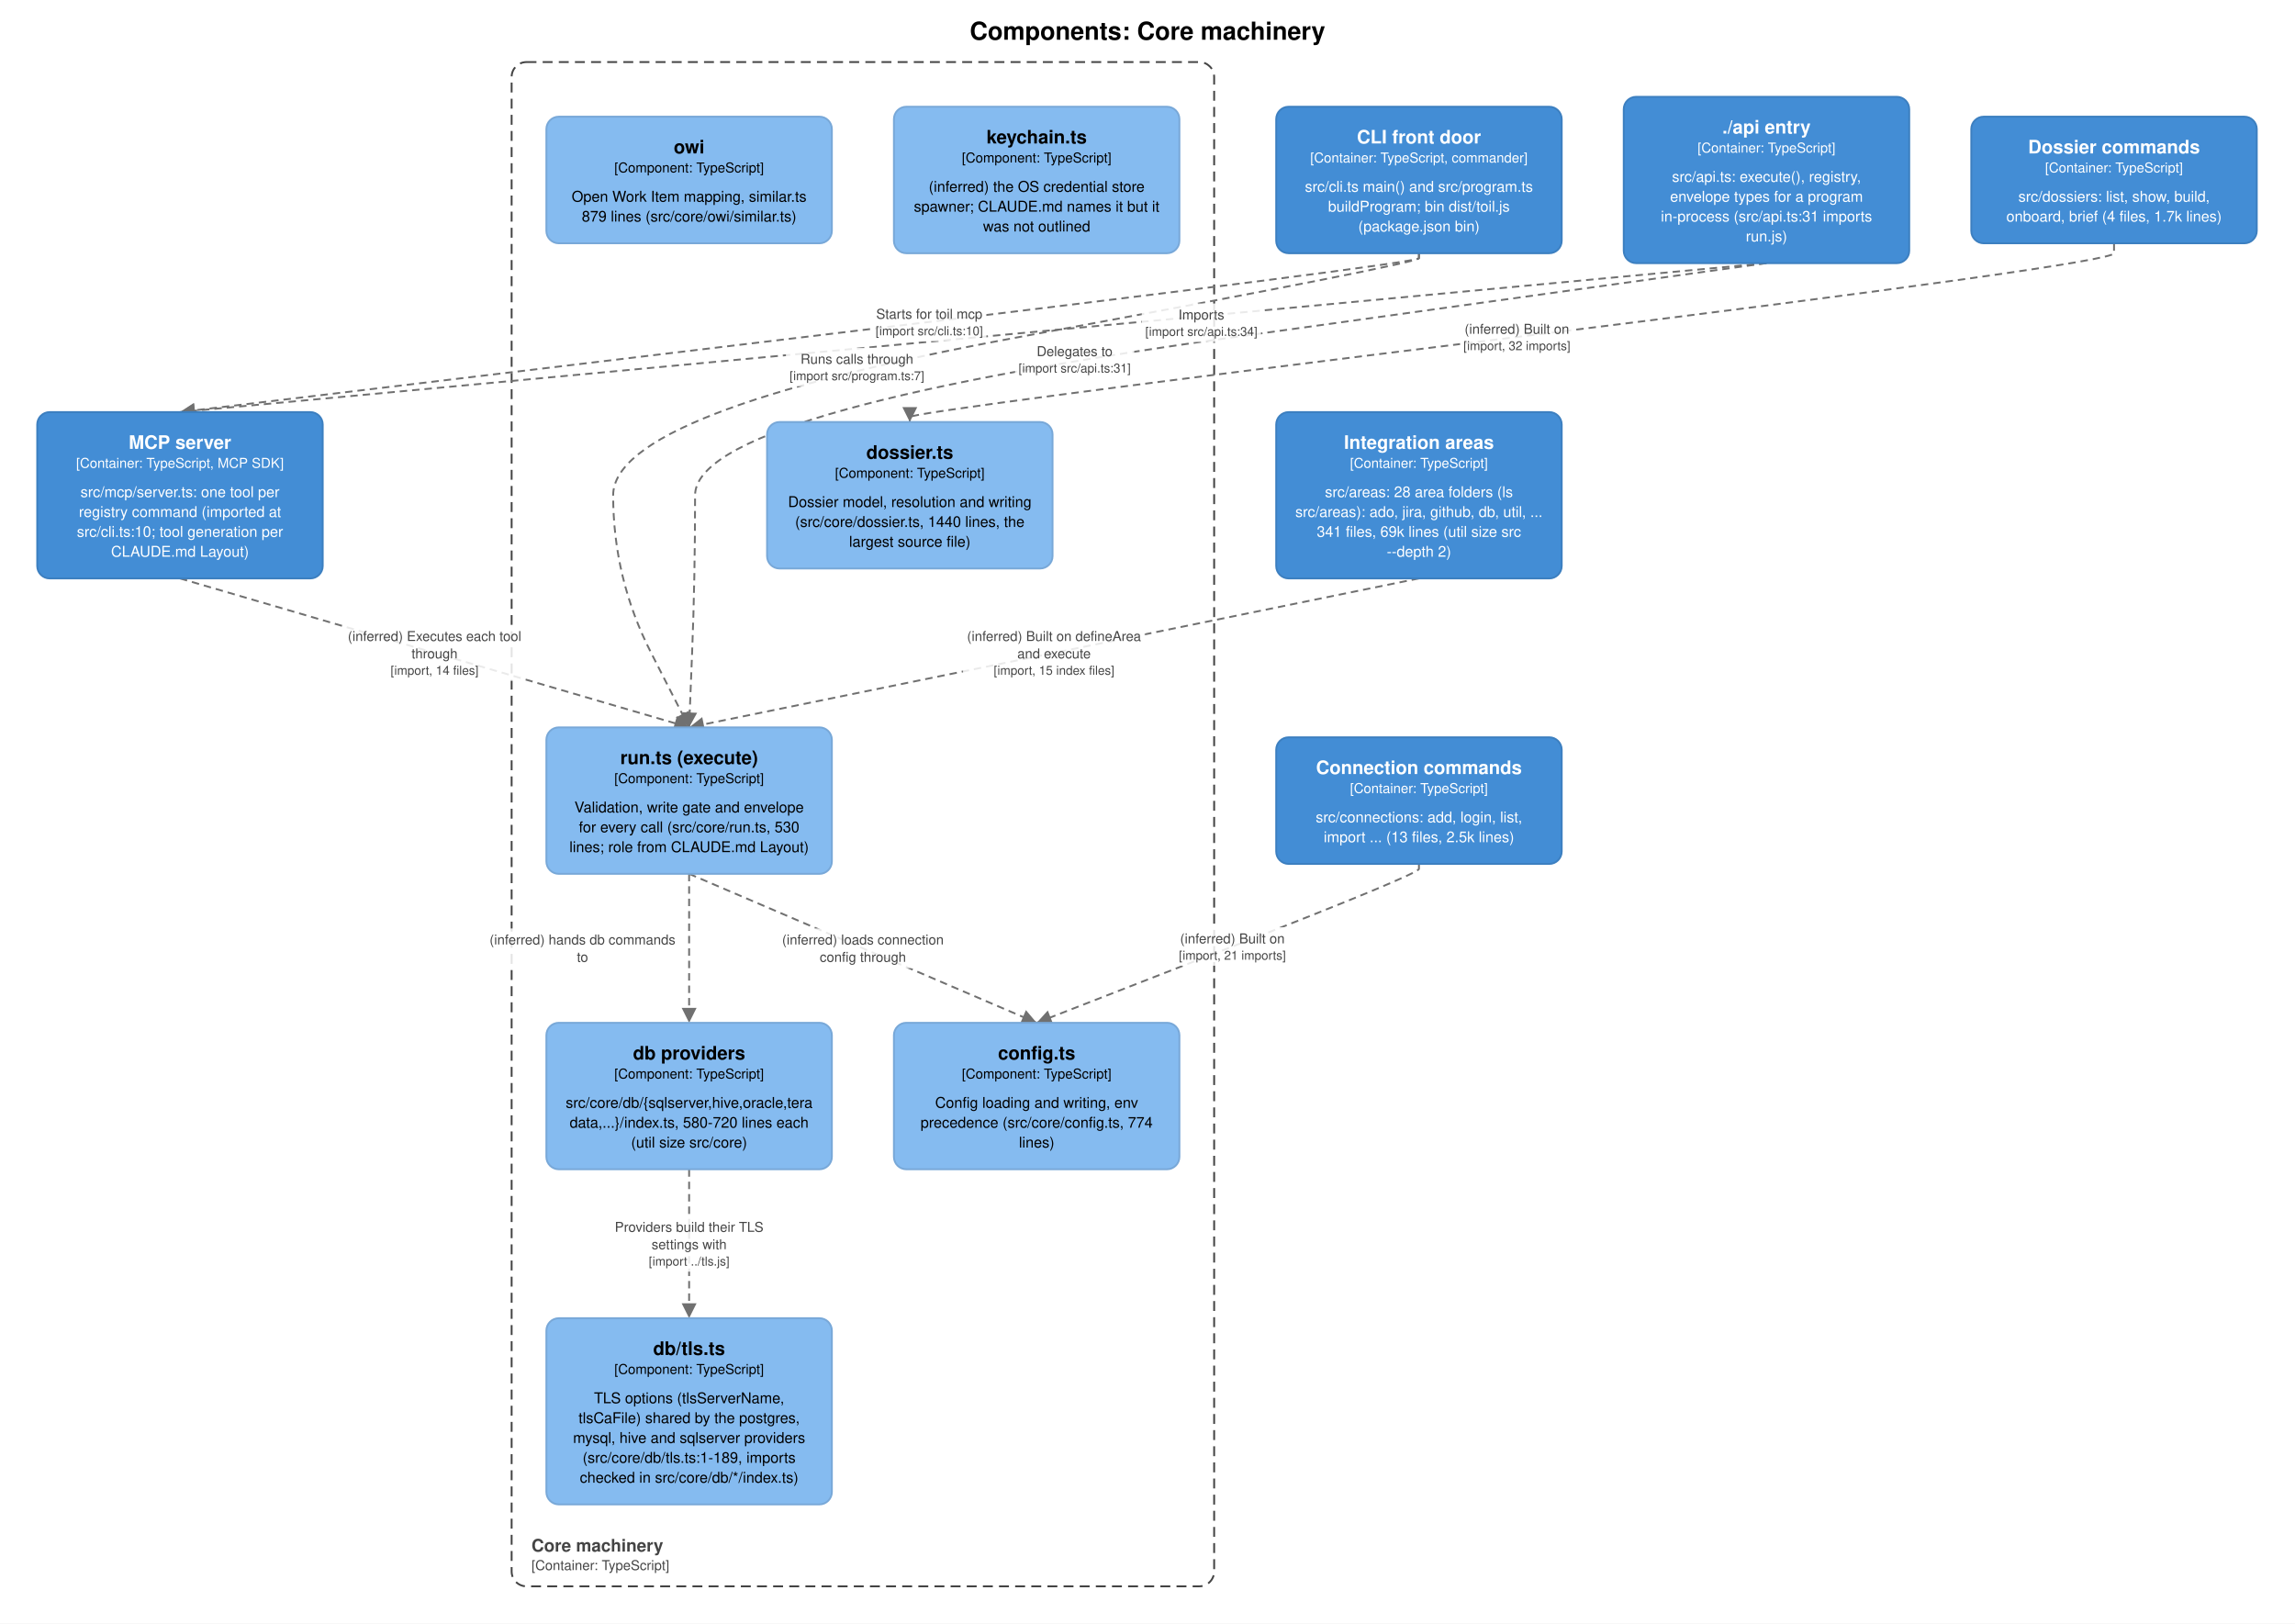
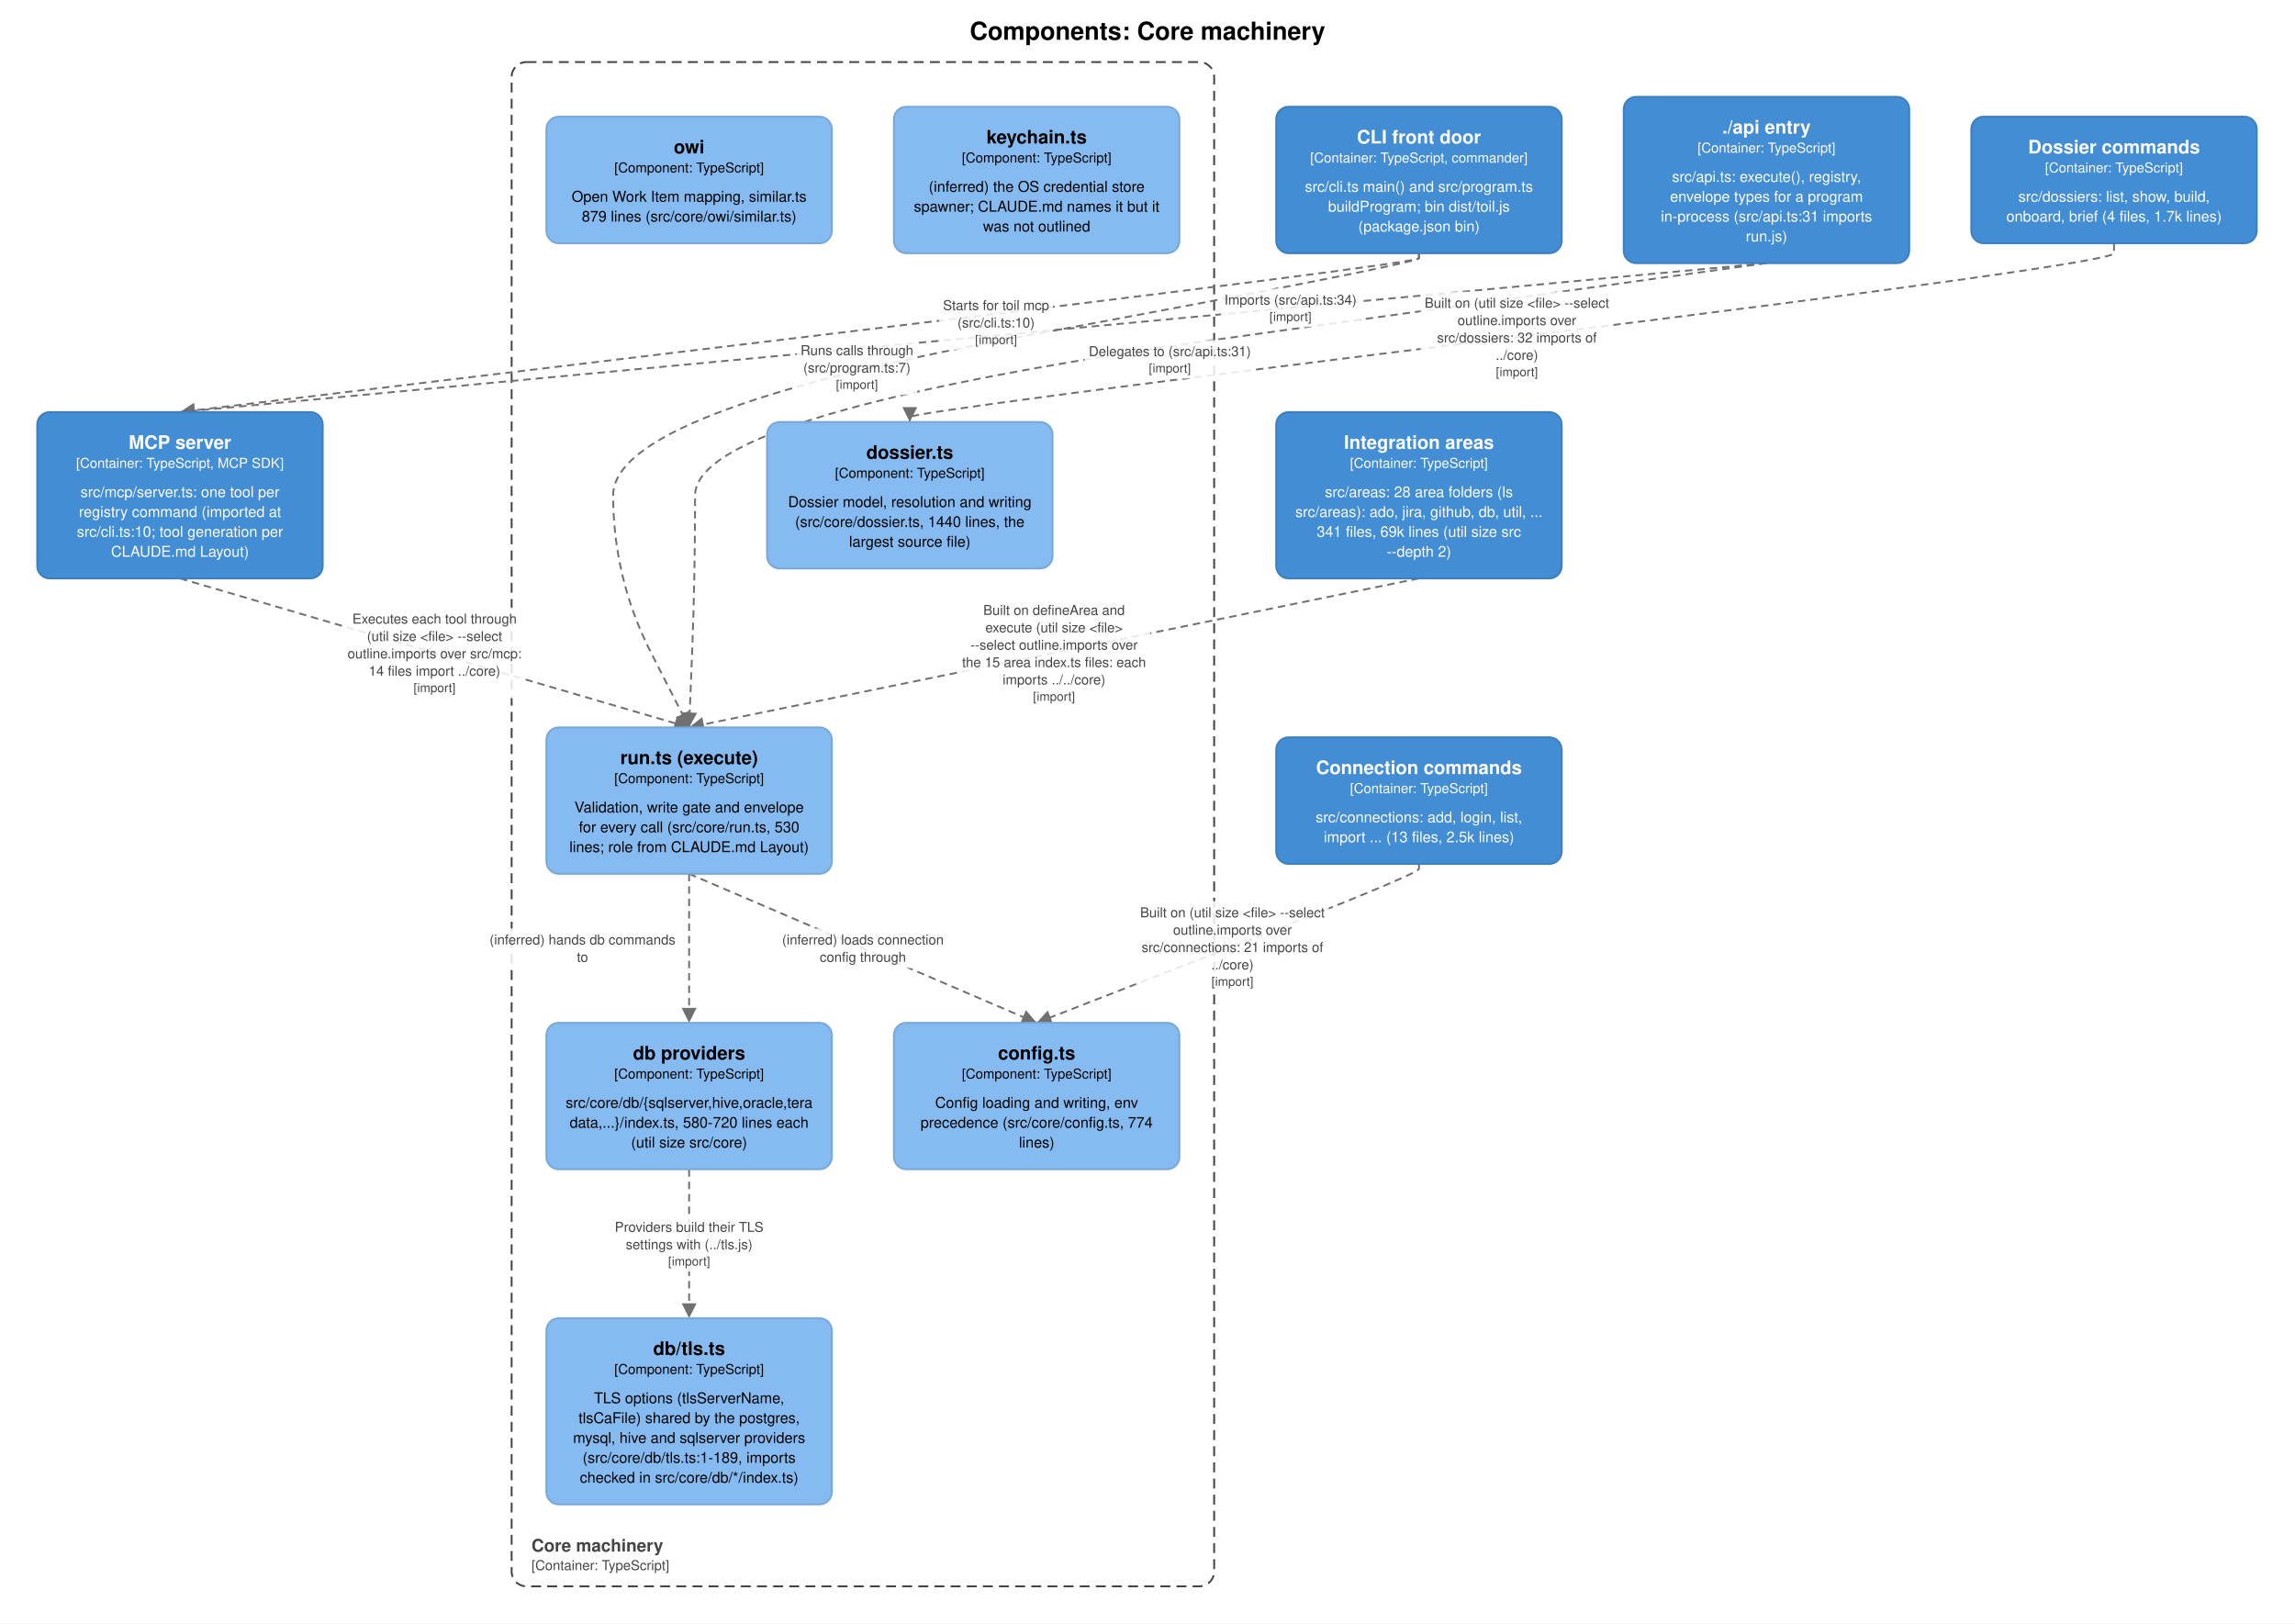
<svg xmlns="http://www.w3.org/2000/svg" width="1849" height="1308" viewBox="0 0 1849 1308" font-family="Helvetica, Arial, sans-serif">
  <defs>
    <marker id="arrow" viewBox="0 0 10 10" refX="10" refY="5" markerWidth="8" markerHeight="8" orient="auto-start-reverse">
      <path d="M0,0 L10,5 L0,10 z" fill="#707070" />
    </marker>
  </defs>
  <rect width="100%" height="100%" fill="#ffffff" />
  <text x="924.5" y="32" font-size="20" font-weight="bold" text-anchor="middle" fill="#000000">Components: Core machinery</text>
  <g class="c4-boundary">
    <rect x="412.2" y="50" width="566" height="1228" rx="12" fill="none" stroke="#444444" stroke-width="1.5" stroke-dasharray="8 5" />
    <text x="428.2" y="1250" font-size="14" font-weight="bold" text-anchor="start" fill="#444444">Core machinery</text>
    <text x="428.2" y="1264.9" font-size="11" text-anchor="start" fill="#444444">[Container: TypeScript]</text>
  </g>
  <g class="c4-relationships">
    <path d="M1143.2,204 L1143.2,208 Q1143.2,212 818.6,272 L818.6,272 Q494,332 494,399 L494,399 Q494,466 524.6,526 L555.2,586" fill="none" stroke="#707070" stroke-width="1.5" stroke-dasharray="6 4" marker-end="url(#arrow)" />
    <path d="M1143.2,204 L1143.2,208 Q1143.2,212 644.1,272 L145,332" fill="none" stroke="#707070" stroke-width="1.5" stroke-dasharray="6 4" marker-end="url(#arrow)" />
    <path d="M145,466 L555.2,586" fill="none" stroke="#707070" stroke-width="1.5" stroke-dasharray="6 4" marker-end="url(#arrow)" />
    <path d="M1423.2,212 L991.6,272 Q560,332 560,399 L560,399 Q560,466 557.6,526 L555.2,586" fill="none" stroke="#707070" stroke-width="1.5" stroke-dasharray="6 4" marker-end="url(#arrow)" />
    <path d="M1423.2,212 L145,332" fill="none" stroke="#707070" stroke-width="1.5" stroke-dasharray="6 4" marker-end="url(#arrow)" />
    <path d="M1143.2,466 L555.2,586" fill="none" stroke="#707070" stroke-width="1.5" stroke-dasharray="6 4" marker-end="url(#arrow)" />
    <path d="M1703.2,196 L1703.2,204 Q1703.2,212 1218.1,272 L1218.1,272 Q733,332 733,336 L733,340" fill="none" stroke="#707070" stroke-width="1.5" stroke-dasharray="6 4" marker-end="url(#arrow)" />
    <path d="M1143.2,696 L1143.2,700 Q1143.2,704 989.2,764 L835.2,824" fill="none" stroke="#707070" stroke-width="1.5" stroke-dasharray="6 4" marker-end="url(#arrow)" />
    <path d="M555.2,704 L835.2,824" fill="none" stroke="#707070" stroke-width="1.5" stroke-dasharray="6 4" marker-end="url(#arrow)" />
    <path d="M555.2,704 L555.2,824" fill="none" stroke="#707070" stroke-width="1.5" stroke-dasharray="6 4" marker-end="url(#arrow)" />
    <path d="M555.2,942 L555.2,1062" fill="none" stroke="#707070" stroke-width="1.5" stroke-dasharray="6 4" marker-end="url(#arrow)" />
  </g>
  <g id="cli" class="c4-container">
    <rect x="1028.2" y="86" width="230" height="118" rx="10" fill="#438dd5" stroke="#3c7fc0" stroke-width="1.5" />
    <text x="1143.2" y="115.6" font-size="15" font-weight="bold" text-anchor="middle" fill="#ffffff">CLI front door</text>
    <text x="1143.2" y="130.9" font-size="11" text-anchor="middle" fill="#ffffff">[Container: TypeScript, commander]</text>
    <text x="1143.2" y="154.5" font-size="12" text-anchor="middle" fill="#ffffff">src/cli.ts main() and src/program.ts</text>
    <text x="1143.2" y="170.5" font-size="12" text-anchor="middle" fill="#ffffff">buildProgram; bin dist/toil.js</text>
    <text x="1143.2" y="186.5" font-size="12" text-anchor="middle" fill="#ffffff">(package.json bin)</text>
  </g>
  <g id="mcp" class="c4-container">
    <rect x="30" y="332" width="230" height="134" rx="10" fill="#438dd5" stroke="#3c7fc0" stroke-width="1.5" />
    <text x="145" y="361.6" font-size="15" font-weight="bold" text-anchor="middle" fill="#ffffff">MCP server</text>
    <text x="145" y="376.9" font-size="11" text-anchor="middle" fill="#ffffff">[Container: TypeScript, MCP SDK]</text>
    <text x="145" y="400.5" font-size="12" text-anchor="middle" fill="#ffffff">src/mcp/server.ts: one tool per</text>
    <text x="145" y="416.5" font-size="12" text-anchor="middle" fill="#ffffff">registry command (imported at</text>
    <text x="145" y="432.5" font-size="12" text-anchor="middle" fill="#ffffff">src/cli.ts:10; tool generation per</text>
    <text x="145" y="448.5" font-size="12" text-anchor="middle" fill="#ffffff">CLAUDE.md Layout)</text>
  </g>
  <g id="api" class="c4-container">
    <rect x="1308.2" y="78" width="230" height="134" rx="10" fill="#438dd5" stroke="#3c7fc0" stroke-width="1.5" />
    <text x="1423.2" y="107.6" font-size="15" font-weight="bold" text-anchor="middle" fill="#ffffff">./api entry</text>
    <text x="1423.2" y="122.9" font-size="11" text-anchor="middle" fill="#ffffff">[Container: TypeScript]</text>
    <text x="1423.2" y="146.5" font-size="12" text-anchor="middle" fill="#ffffff">src/api.ts: execute(), registry,</text>
    <text x="1423.2" y="162.5" font-size="12" text-anchor="middle" fill="#ffffff">envelope types for a program</text>
    <text x="1423.2" y="178.5" font-size="12" text-anchor="middle" fill="#ffffff">in-process (src/api.ts:31 imports</text>
    <text x="1423.2" y="194.5" font-size="12" text-anchor="middle" fill="#ffffff">run.js)</text>
  </g>
  <g id="areas" class="c4-container">
    <rect x="1028.2" y="332" width="230" height="134" rx="10" fill="#438dd5" stroke="#3c7fc0" stroke-width="1.5" />
    <text x="1143.2" y="361.6" font-size="15" font-weight="bold" text-anchor="middle" fill="#ffffff">Integration areas</text>
    <text x="1143.2" y="376.9" font-size="11" text-anchor="middle" fill="#ffffff">[Container: TypeScript]</text>
    <text x="1143.2" y="400.5" font-size="12" text-anchor="middle" fill="#ffffff">src/areas: 28 area folders (ls</text>
    <text x="1143.2" y="416.5" font-size="12" text-anchor="middle" fill="#ffffff">src/areas): ado, jira, github, db, util, ...</text>
    <text x="1143.2" y="432.5" font-size="12" text-anchor="middle" fill="#ffffff">341 files, 69k lines (util size src</text>
    <text x="1143.2" y="448.5" font-size="12" text-anchor="middle" fill="#ffffff">--depth 2)</text>
  </g>
  <g id="dossiers" class="c4-container">
    <rect x="1588.2" y="94" width="230" height="102" rx="10" fill="#438dd5" stroke="#3c7fc0" stroke-width="1.5" />
    <text x="1703.2" y="123.6" font-size="15" font-weight="bold" text-anchor="middle" fill="#ffffff">Dossier commands</text>
    <text x="1703.2" y="138.9" font-size="11" text-anchor="middle" fill="#ffffff">[Container: TypeScript]</text>
    <text x="1703.2" y="162.5" font-size="12" text-anchor="middle" fill="#ffffff">src/dossiers: list, show, build,</text>
    <text x="1703.2" y="178.5" font-size="12" text-anchor="middle" fill="#ffffff">onboard, brief (4 files, 1.7k lines)</text>
  </g>
  <g id="connections" class="c4-container">
    <rect x="1028.2" y="594" width="230" height="102" rx="10" fill="#438dd5" stroke="#3c7fc0" stroke-width="1.5" />
    <text x="1143.2" y="623.6" font-size="15" font-weight="bold" text-anchor="middle" fill="#ffffff">Connection commands</text>
    <text x="1143.2" y="638.9" font-size="11" text-anchor="middle" fill="#ffffff">[Container: TypeScript]</text>
    <text x="1143.2" y="662.5" font-size="12" text-anchor="middle" fill="#ffffff">src/connections: add, login, list,</text>
    <text x="1143.2" y="678.5" font-size="12" text-anchor="middle" fill="#ffffff">import ... (13 files, 2.5k lines)</text>
  </g>
  <g id="core_run" class="c4-component">
    <rect x="440.2" y="586" width="230" height="118" rx="10" fill="#85bbf0" stroke="#78a8d8" stroke-width="1.5" />
    <text x="555.2" y="615.6" font-size="15" font-weight="bold" text-anchor="middle" fill="#000000">run.ts (execute)</text>
    <text x="555.2" y="630.9" font-size="11" text-anchor="middle" fill="#000000">[Component: TypeScript]</text>
    <text x="555.2" y="654.5" font-size="12" text-anchor="middle" fill="#000000">Validation, write gate and envelope</text>
    <text x="555.2" y="670.5" font-size="12" text-anchor="middle" fill="#000000">for every call (src/core/run.ts, 530</text>
    <text x="555.2" y="686.5" font-size="12" text-anchor="middle" fill="#000000">lines; role from CLAUDE.md Layout)</text>
  </g>
  <g id="core_config" class="c4-component">
    <rect x="720.2" y="824" width="230" height="118" rx="10" fill="#85bbf0" stroke="#78a8d8" stroke-width="1.5" />
    <text x="835.2" y="853.6" font-size="15" font-weight="bold" text-anchor="middle" fill="#000000">config.ts</text>
    <text x="835.2" y="868.9" font-size="11" text-anchor="middle" fill="#000000">[Component: TypeScript]</text>
    <text x="835.2" y="892.5" font-size="12" text-anchor="middle" fill="#000000">Config loading and writing, env</text>
    <text x="835.2" y="908.5" font-size="12" text-anchor="middle" fill="#000000">precedence (src/core/config.ts, 774</text>
    <text x="835.2" y="924.5" font-size="12" text-anchor="middle" fill="#000000">lines)</text>
  </g>
  <g id="core_dossier" class="c4-component">
    <rect x="618" y="340" width="230" height="118" rx="10" fill="#85bbf0" stroke="#78a8d8" stroke-width="1.5" />
    <text x="733" y="369.6" font-size="15" font-weight="bold" text-anchor="middle" fill="#000000">dossier.ts</text>
    <text x="733" y="384.9" font-size="11" text-anchor="middle" fill="#000000">[Component: TypeScript]</text>
    <text x="733" y="408.5" font-size="12" text-anchor="middle" fill="#000000">Dossier model, resolution and writing</text>
    <text x="733" y="424.5" font-size="12" text-anchor="middle" fill="#000000">(src/core/dossier.ts, 1440 lines, the</text>
    <text x="733" y="440.5" font-size="12" text-anchor="middle" fill="#000000">largest source file)</text>
  </g>
  <g id="core_db" class="c4-component">
    <rect x="440.2" y="824" width="230" height="118" rx="10" fill="#85bbf0" stroke="#78a8d8" stroke-width="1.5" />
    <text x="555.2" y="853.6" font-size="15" font-weight="bold" text-anchor="middle" fill="#000000">db providers</text>
    <text x="555.2" y="868.9" font-size="11" text-anchor="middle" fill="#000000">[Component: TypeScript]</text>
    <text x="555.2" y="892.5" font-size="12" text-anchor="middle" fill="#000000">src/core/db/{sqlserver,hive,oracle,tera</text>
    <text x="555.2" y="908.5" font-size="12" text-anchor="middle" fill="#000000">data,...}/index.ts, 580-720 lines each</text>
    <text x="555.2" y="924.5" font-size="12" text-anchor="middle" fill="#000000">(util size src/core)</text>
  </g>
  <g id="core_owi" class="c4-component">
    <rect x="440.2" y="94" width="230" height="102" rx="10" fill="#85bbf0" stroke="#78a8d8" stroke-width="1.5" />
    <text x="555.2" y="123.6" font-size="15" font-weight="bold" text-anchor="middle" fill="#000000">owi</text>
    <text x="555.2" y="138.9" font-size="11" text-anchor="middle" fill="#000000">[Component: TypeScript]</text>
    <text x="555.2" y="162.5" font-size="12" text-anchor="middle" fill="#000000">Open Work Item mapping, similar.ts</text>
    <text x="555.2" y="178.5" font-size="12" text-anchor="middle" fill="#000000">879 lines (src/core/owi/similar.ts)</text>
  </g>
  <g id="core_keychain" class="c4-component">
    <rect x="720.2" y="86" width="230" height="118" rx="10" fill="#85bbf0" stroke="#78a8d8" stroke-width="1.5" />
    <text x="835.2" y="115.6" font-size="15" font-weight="bold" text-anchor="middle" fill="#000000">keychain.ts</text>
    <text x="835.2" y="130.9" font-size="11" text-anchor="middle" fill="#000000">[Component: TypeScript]</text>
    <text x="835.2" y="154.5" font-size="12" text-anchor="middle" fill="#000000">(inferred) the OS credential store</text>
    <text x="835.2" y="170.5" font-size="12" text-anchor="middle" fill="#000000">spawner; CLAUDE.md names it but it</text>
    <text x="835.2" y="186.5" font-size="12" text-anchor="middle" fill="#000000">was not outlined</text>
  </g>
  <g id="core_tls" class="c4-component">
    <rect x="440.2" y="1062" width="230" height="150" rx="10" fill="#85bbf0" stroke="#78a8d8" stroke-width="1.5" />
    <text x="555.2" y="1091.6" font-size="15" font-weight="bold" text-anchor="middle" fill="#000000">db/tls.ts</text>
    <text x="555.2" y="1106.9" font-size="11" text-anchor="middle" fill="#000000">[Component: TypeScript]</text>
    <text x="555.2" y="1130.5" font-size="12" text-anchor="middle" fill="#000000">TLS options (tlsServerName,</text>
    <text x="555.2" y="1146.5" font-size="12" text-anchor="middle" fill="#000000">tlsCaFile) shared by the postgres,</text>
    <text x="555.2" y="1162.5" font-size="12" text-anchor="middle" fill="#000000">mysql, hive and sqlserver providers</text>
    <text x="555.2" y="1178.5" font-size="12" text-anchor="middle" fill="#000000">(src/core/db/tls.ts:1-189, imports</text>
    <text x="555.2" y="1194.5" font-size="12" text-anchor="middle" fill="#000000">checked in src/core/db/*/index.ts)</text>
  </g>
  <g class="c4-labels">
-     <rect x="633.2" y="280.2" width="114.4" height="31" fill="#ffffff" fill-opacity="0.85" />
-     <text x="690.4" y="293.1" font-size="11" text-anchor="middle" fill="#444444">Runs calls through</text>
-     <text x="690.4" y="306.3" font-size="10" text-anchor="middle" fill="#444444">[import src/program.ts:7]</text>
-     <rect x="702.6" y="243.9" width="92.1" height="31" fill="#ffffff" fill-opacity="0.85" />
-     <text x="748.7" y="256.8" font-size="11" text-anchor="middle" fill="#444444">Starts for toil mcp</text>
-     <text x="748.7" y="270.1" font-size="10" text-anchor="middle" fill="#444444">[import src/cli.ts:10]</text>
-     <rect x="276.8" y="503.5" width="146.6" height="45" fill="#ffffff" fill-opacity="0.85" />
-     <text x="350.1" y="516.4" font-size="11" text-anchor="middle" fill="#444444">(inferred) Executes each tool</text>
-     <text x="350.1" y="530.4" font-size="11" text-anchor="middle" fill="#444444">through</text>
-     <text x="350.1" y="543.6" font-size="10" text-anchor="middle" fill="#444444">[import, 14 files]</text>
-     <rect x="817.8" y="274" width="96" height="31" fill="#ffffff" fill-opacity="0.85" />
-     <text x="865.8" y="286.9" font-size="11" text-anchor="middle" fill="#444444">Delegates to</text>
-     <text x="865.8" y="300.1" font-size="10" text-anchor="middle" fill="#444444">[import src/api.ts:31]</text>
-     <rect x="919.9" y="244.5" width="96" height="31" fill="#ffffff" fill-opacity="0.85" />
-     <text x="967.9" y="257.4" font-size="11" text-anchor="middle" fill="#444444">Imports</text>
-     <text x="967.9" y="270.6" font-size="10" text-anchor="middle" fill="#444444">[import src/api.ts:34]</text>
-     <rect x="775.9" y="503.5" width="146.6" height="45" fill="#ffffff" fill-opacity="0.85" />
-     <text x="849.2" y="516.4" font-size="11" text-anchor="middle" fill="#444444">(inferred) Built on defineArea</text>
-     <text x="849.2" y="530.4" font-size="11" text-anchor="middle" fill="#444444">and execute</text>
-     <text x="849.2" y="543.6" font-size="10" text-anchor="middle" fill="#444444">[import, 15 index files]</text>
-     <rect x="1176.3" y="256" width="91.6" height="31" fill="#ffffff" fill-opacity="0.85" />
-     <text x="1222.1" y="268.9" font-size="11" text-anchor="middle" fill="#444444">(inferred) Built on</text>
-     <text x="1222.1" y="282.1" font-size="10" text-anchor="middle" fill="#444444">[import, 32 imports]</text>
-     <rect x="947.1" y="747" width="91.6" height="31" fill="#ffffff" fill-opacity="0.85" />
-     <text x="992.9" y="760" font-size="11" text-anchor="middle" fill="#444444">(inferred) Built on</text>
-     <text x="992.9" y="773.2" font-size="10" text-anchor="middle" fill="#444444">[import, 21 imports]</text>
+     <rect x="641.9" y="273.2" width="97.1" height="45" fill="#ffffff" fill-opacity="0.85" />
+     <text x="690.4" y="286.1" font-size="11" text-anchor="middle" fill="#444444">Runs calls through</text>
+     <text x="690.4" y="300.1" font-size="11" text-anchor="middle" fill="#444444">(src/program.ts:7)</text>
+     <text x="690.4" y="313.3" font-size="10" text-anchor="middle" fill="#444444">[import]</text>
+     <rect x="756.7" y="236.9" width="91.6" height="45" fill="#ffffff" fill-opacity="0.85" />
+     <text x="802.5" y="249.8" font-size="11" text-anchor="middle" fill="#444444">Starts for toil mcp</text>
+     <text x="802.5" y="263.8" font-size="11" text-anchor="middle" fill="#444444">(src/cli.ts:10)</text>
+     <text x="802.5" y="277.1" font-size="10" text-anchor="middle" fill="#444444">[import]</text>
+     <rect x="276.8" y="489.5" width="146.6" height="73" fill="#ffffff" fill-opacity="0.85" />
+     <text x="350.1" y="502.4" font-size="11" text-anchor="middle" fill="#444444">Executes each tool through</text>
+     <text x="350.1" y="516.4" font-size="11" text-anchor="middle" fill="#444444">(util size &lt;file&gt; --select</text>
+     <text x="350.1" y="530.4" font-size="11" text-anchor="middle" fill="#444444">outline.imports over src/mcp:</text>
+     <text x="350.1" y="544.4" font-size="11" text-anchor="middle" fill="#444444">14 files import ../core)</text>
+     <text x="350.1" y="557.6" font-size="10" text-anchor="middle" fill="#444444">[import]</text>
+     <rect x="873.8" y="274" width="137.4" height="31" fill="#ffffff" fill-opacity="0.85" />
+     <text x="942.5" y="286.9" font-size="11" text-anchor="middle" fill="#444444">Delegates to (src/api.ts:31)</text>
+     <text x="942.5" y="300.1" font-size="10" text-anchor="middle" fill="#444444">[import]</text>
+     <rect x="983.6" y="232.5" width="112.4" height="31" fill="#ffffff" fill-opacity="0.85" />
+     <text x="1039.7" y="245.4" font-size="11" text-anchor="middle" fill="#444444">Imports (src/api.ts:34)</text>
+     <text x="1039.7" y="258.6" font-size="10" text-anchor="middle" fill="#444444">[import]</text>
+     <rect x="771.6" y="482.5" width="155.2" height="87" fill="#ffffff" fill-opacity="0.85" />
+     <text x="849.2" y="495.4" font-size="11" text-anchor="middle" fill="#444444">Built on defineArea and</text>
+     <text x="849.2" y="509.4" font-size="11" text-anchor="middle" fill="#444444">execute (util size &lt;file&gt;</text>
+     <text x="849.2" y="523.4" font-size="11" text-anchor="middle" fill="#444444">--select outline.imports over</text>
+     <text x="849.2" y="537.4" font-size="11" text-anchor="middle" fill="#444444">the 15 area index.ts files: each</text>
+     <text x="849.2" y="551.4" font-size="11" text-anchor="middle" fill="#444444">imports ../../core)</text>
+     <text x="849.2" y="564.6" font-size="10" text-anchor="middle" fill="#444444">[import]</text>
+     <rect x="1144.5" y="235" width="155.2" height="73" fill="#ffffff" fill-opacity="0.85" />
+     <text x="1222.1" y="247.9" font-size="11" text-anchor="middle" fill="#444444">Built on (util size &lt;file&gt; --select</text>
+     <text x="1222.1" y="261.9" font-size="11" text-anchor="middle" fill="#444444">outline.imports over</text>
+     <text x="1222.1" y="275.9" font-size="11" text-anchor="middle" fill="#444444">src/dossiers: 32 imports of</text>
+     <text x="1222.1" y="289.9" font-size="11" text-anchor="middle" fill="#444444">../core)</text>
+     <text x="1222.1" y="303.1" font-size="10" text-anchor="middle" fill="#444444">[import]</text>
+     <rect x="915.4" y="726" width="155.2" height="73" fill="#ffffff" fill-opacity="0.85" />
+     <text x="992.9" y="739" font-size="11" text-anchor="middle" fill="#444444">Built on (util size &lt;file&gt; --select</text>
+     <text x="992.9" y="753" font-size="11" text-anchor="middle" fill="#444444">outline.imports over</text>
+     <text x="992.9" y="767" font-size="11" text-anchor="middle" fill="#444444">src/connections: 21 imports of</text>
+     <text x="992.9" y="781" font-size="11" text-anchor="middle" fill="#444444">../core)</text>
+     <text x="992.9" y="794.2" font-size="10" text-anchor="middle" fill="#444444">[import]</text>
    <rect x="627.1" y="748" width="136.2" height="32" fill="#ffffff" fill-opacity="0.85" />
    <text x="695.2" y="760.9" font-size="11" text-anchor="middle" fill="#444444">(inferred) loads connection</text>
    <text x="695.2" y="774.9" font-size="11" text-anchor="middle" fill="#444444">config through</text>
    <rect x="391.4" y="748" width="155.8" height="32" fill="#ffffff" fill-opacity="0.85" />
    <text x="469.3" y="760.9" font-size="11" text-anchor="middle" fill="#444444">(inferred) hands db commands</text>
    <text x="469.3" y="774.9" font-size="11" text-anchor="middle" fill="#444444">to</text>
    <rect x="492" y="979.5" width="126.4" height="45" fill="#ffffff" fill-opacity="0.85" />
    <text x="555.2" y="992.4" font-size="11" text-anchor="middle" fill="#444444">Providers build their TLS</text>
-     <text x="555.2" y="1006.4" font-size="11" text-anchor="middle" fill="#444444">settings with</text>
-     <text x="555.2" y="1019.6" font-size="10" text-anchor="middle" fill="#444444">[import ../tls.js]</text>
+     <text x="555.2" y="1006.4" font-size="11" text-anchor="middle" fill="#444444">settings with (../tls.js)</text>
+     <text x="555.2" y="1019.6" font-size="10" text-anchor="middle" fill="#444444">[import]</text>
  </g>
</svg>
